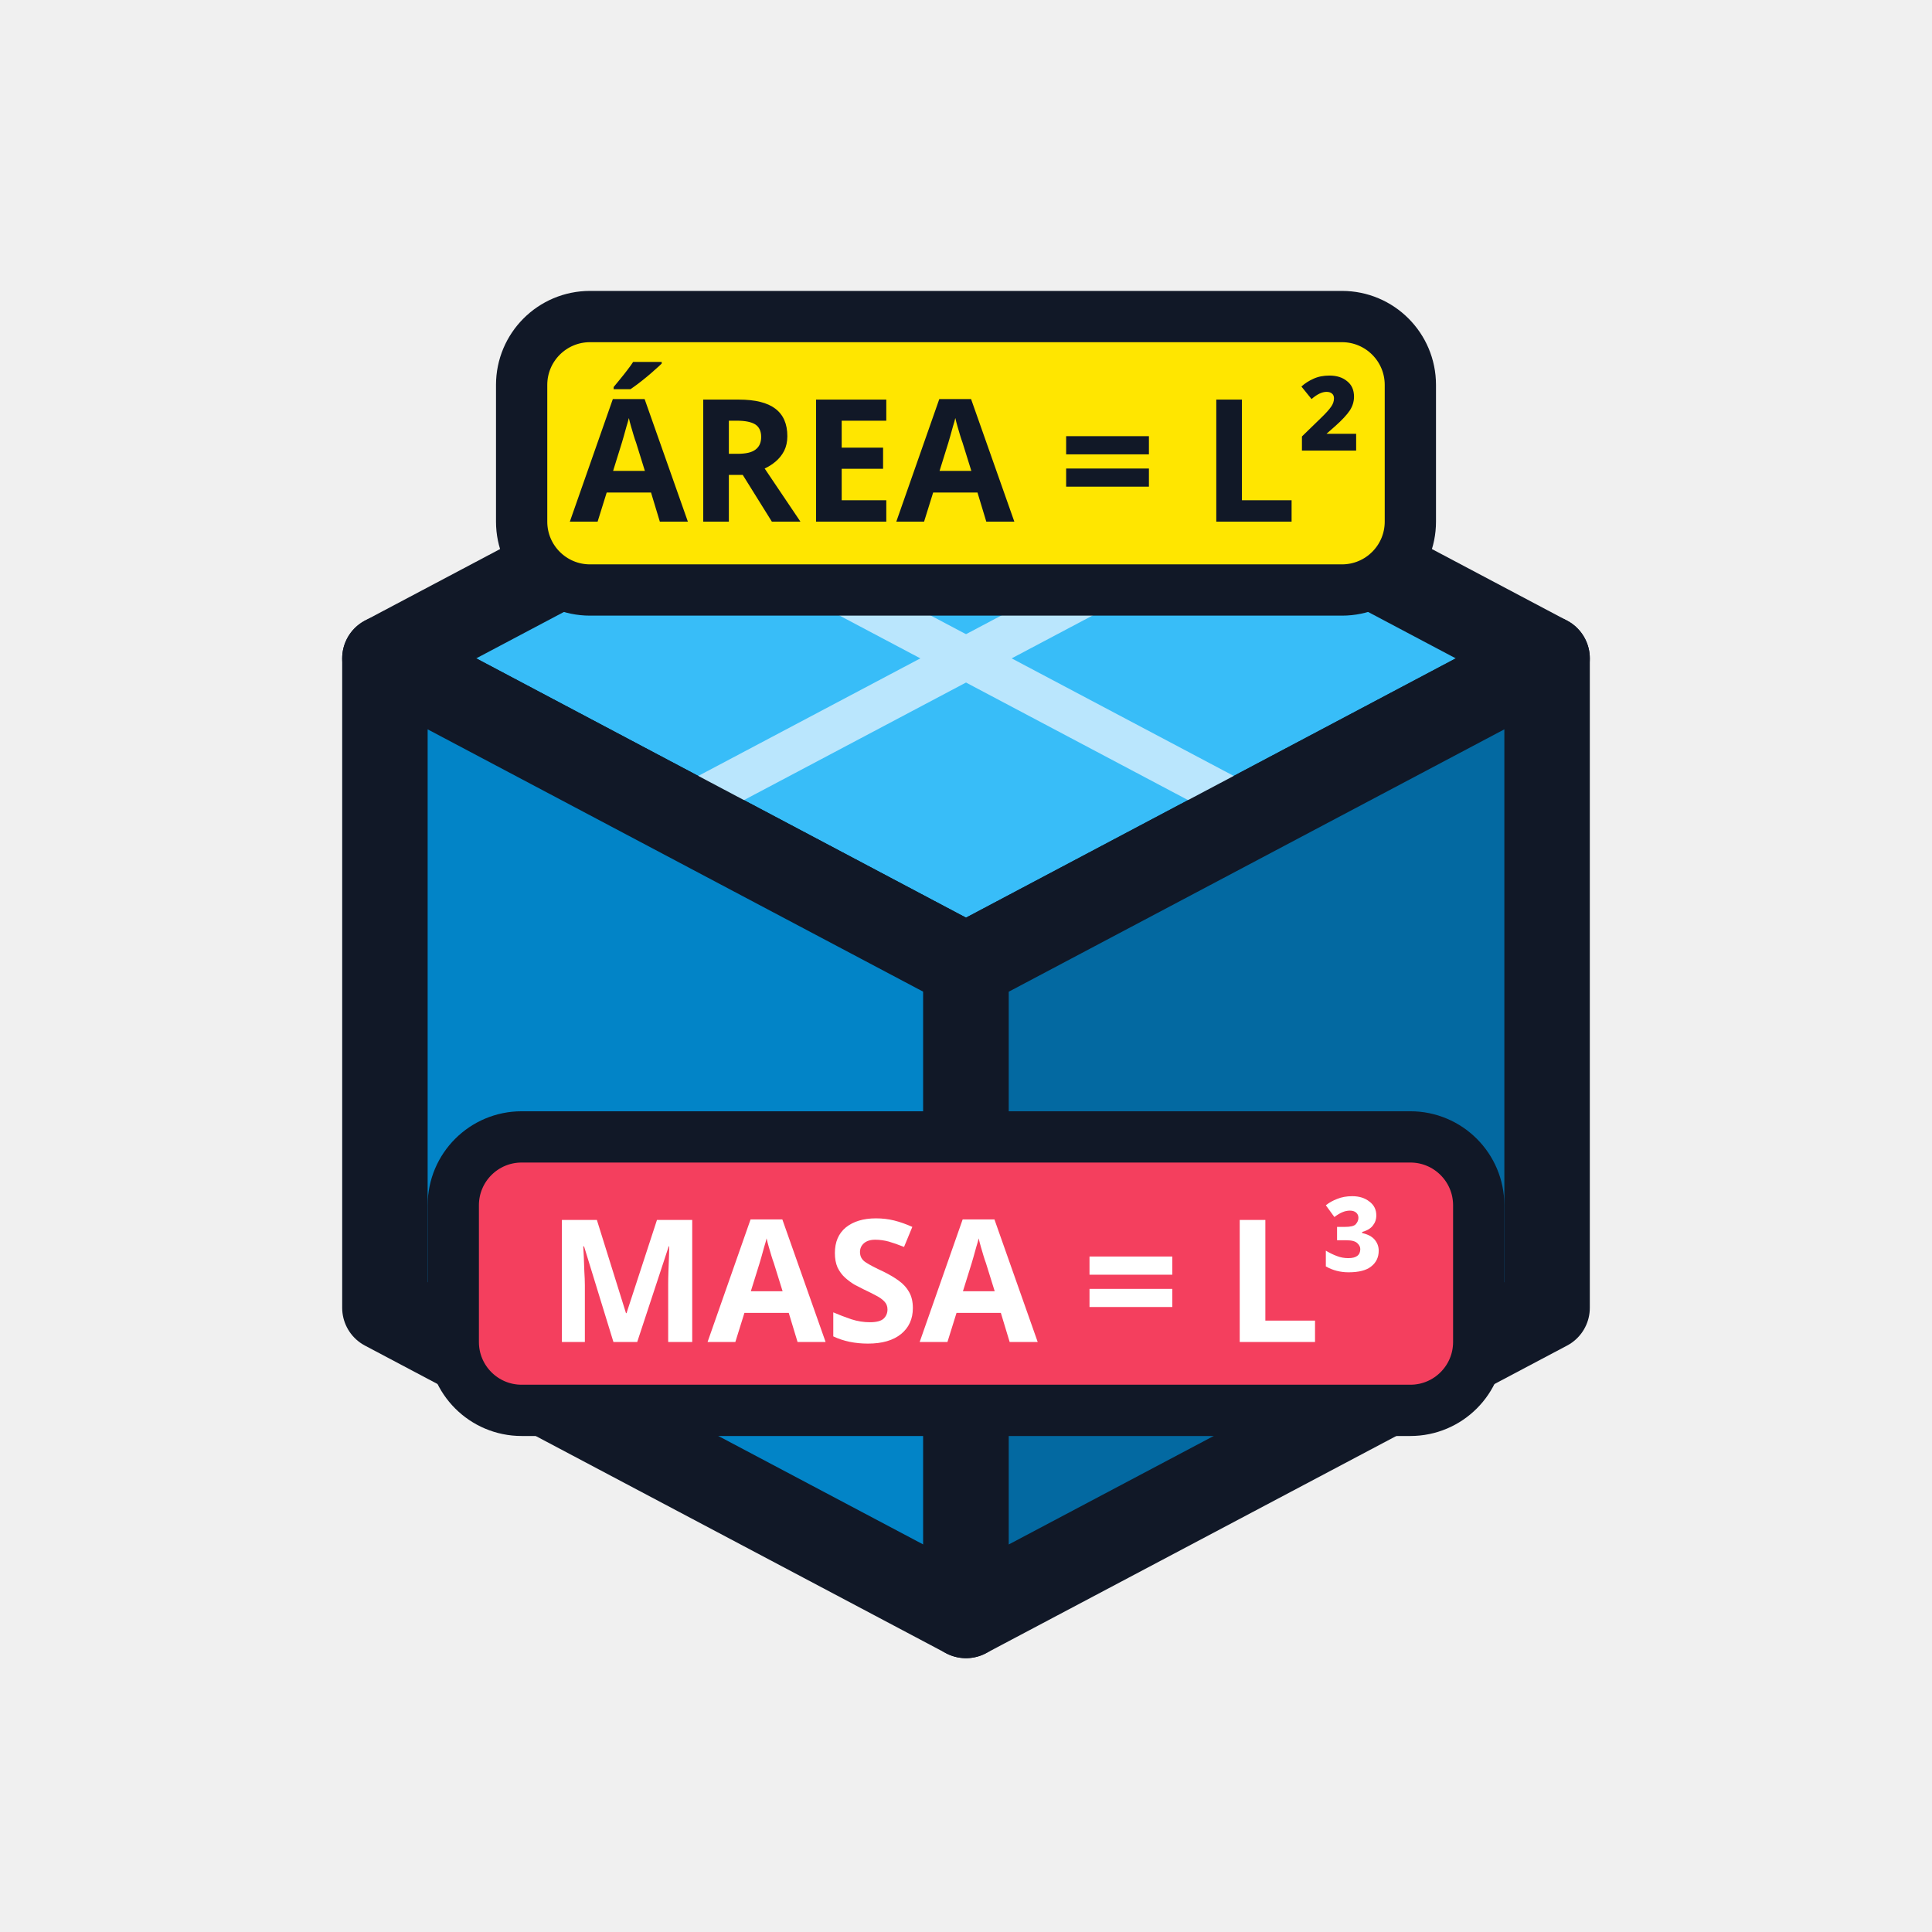
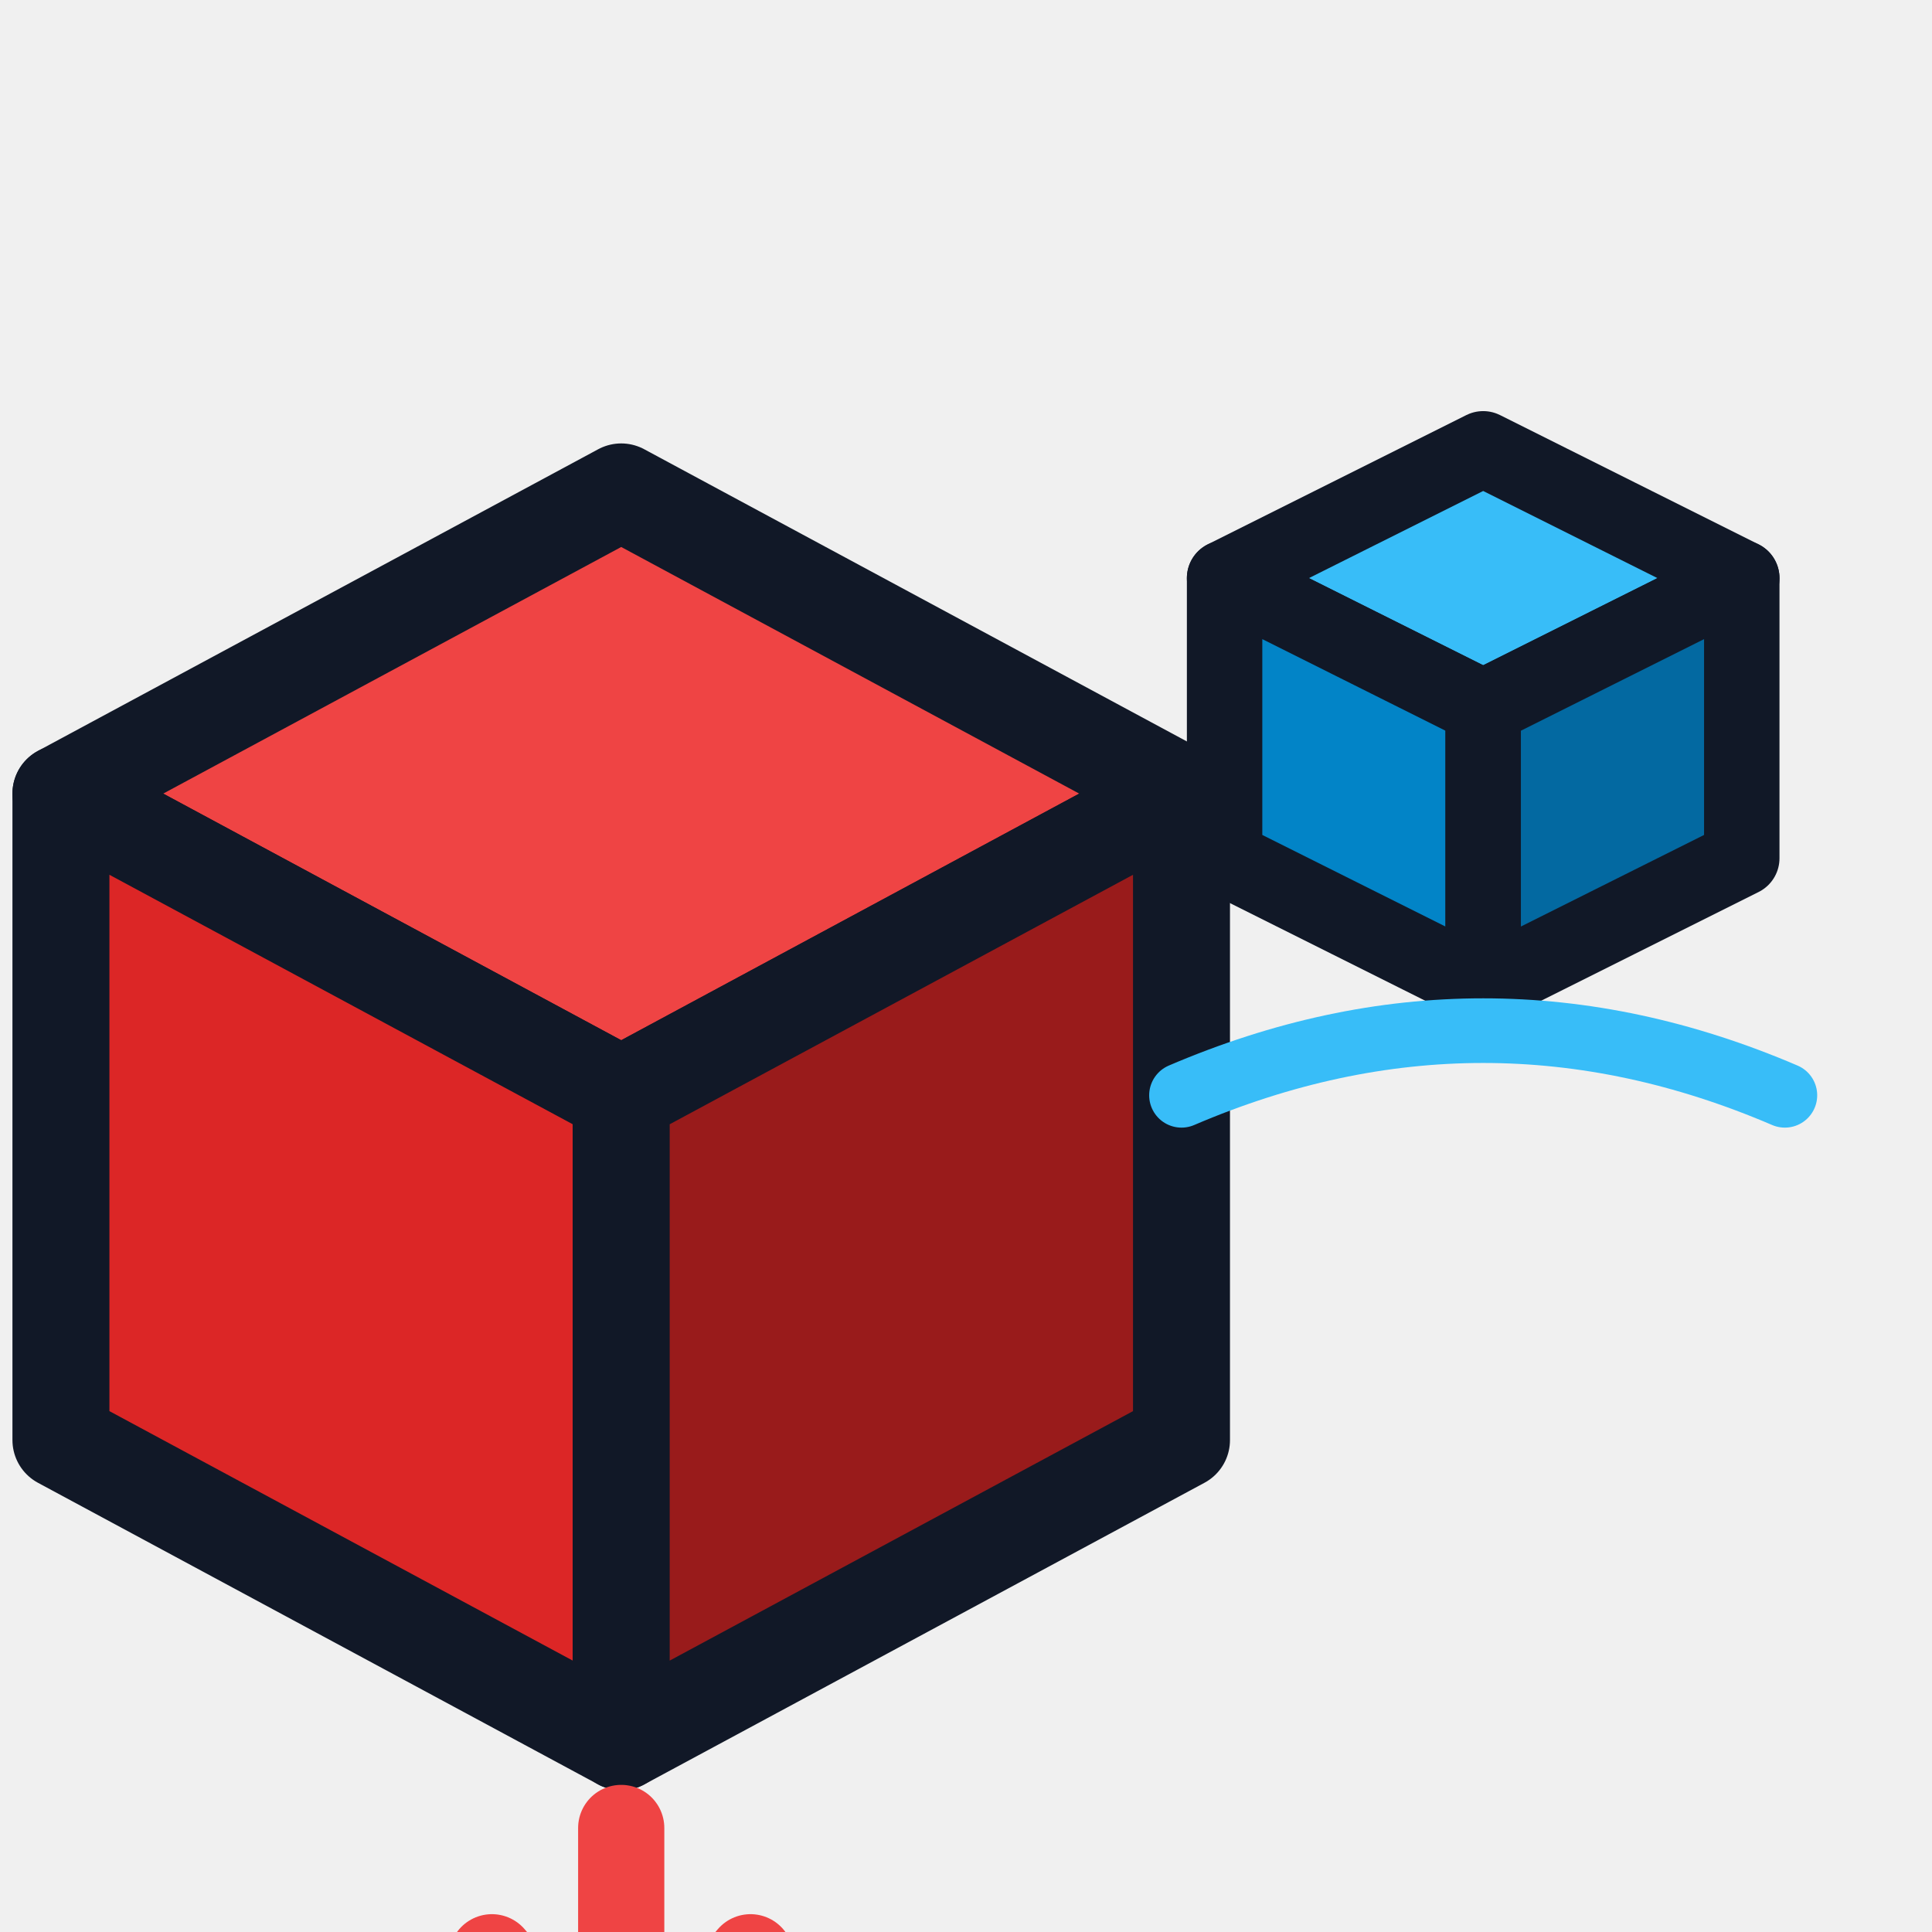
<svg xmlns="http://www.w3.org/2000/svg" width="200" height="200" viewBox="-65 -65 130 130" fill="none">
-   <g transform="rotate(0.00) scale(1.15)">
-     <polygon points="0,-36 34,-18 0,0 -34,-18" fill="#38BDF8" stroke="#111827" stroke-width="5" stroke-linejoin="round" />
-     <line x1="-17" y1="-9" x2="17" y2="-27" stroke="#BAE6FD" stroke-width="2.5" />
-     <line x1="17" y1="-9" x2="-17" y2="-27" stroke="#BAE6FD" stroke-width="2.5" />
-     <polygon points="-34,-18 0,0 0,38 -34,20" fill="#0284C7" stroke="#111827" stroke-width="5" stroke-linejoin="round" />
-     <polygon points="0,0 34,-18 34,20 0,38" fill="#0369A1" stroke="#111827" stroke-width="5" stroke-linejoin="round" />
-     <rect x="-26" y="-38" width="52" height="16" rx="4" fill="#FFE600" stroke="#111827" stroke-width="3" />
-     <text x="0" y="-26" font-family="system-ui, sans-serif" font-weight="900" font-size="10" fill="#111827" text-anchor="middle">ÁREA = L²</text>
-     <rect x="-30" y="10" width="60" height="16" rx="4" fill="#F43F5E" stroke="#111827" stroke-width="3" />
-     <text x="0" y="22" font-family="system-ui, sans-serif" font-weight="900" font-size="10" fill="#FFFFFF" text-anchor="middle">MASA = L³</text>
+   <g transform="rotate(0.00) scale(1.45)">
+     <g transform="translate(-16, 6)">
+       <polygon points="0,-28 26,-14 0,0 -26,-14" fill="#EF4444" stroke="#111827" stroke-width="4.5" stroke-linejoin="round" />
+       <polygon points="-26,-14 0,0 0,30 -26,16" fill="#DC2626" stroke="#111827" stroke-width="4.5" stroke-linejoin="round" />
+       <polygon points="0,0 26,-14 26,16 0,30" fill="#991B1B" stroke="#111827" stroke-width="4.5" stroke-linejoin="round" />
+       <path d="M 0,34 L 0,46 M -6,40 L 0,47 L 6,40" stroke="#EF4444" stroke-width="4" stroke-linecap="round" stroke-linejoin="round" fill="none" />
+     </g>
+     <g transform="translate(24, -12.00) scale(1)">
+       <polygon points="0,-12 12,-6 0,0 -12,-6" fill="#38BDF8" stroke="#111827" stroke-width="3.5" stroke-linejoin="round" />
+       <polygon points="-12,-6 0,0 0,13 -12,7" fill="#0284C7" stroke="#111827" stroke-width="3.5" stroke-linejoin="round" />
+       <polygon points="0,0 12,-6 12,7 0,13" fill="#0369A1" stroke="#111827" stroke-width="3.5" stroke-linejoin="round" />
+       <path d="M -14,18 Q 0,12 14,18" fill="none" stroke="#38BDF8" stroke-width="3" stroke-linecap="round" />
+     </g>
  </g>
</svg>
